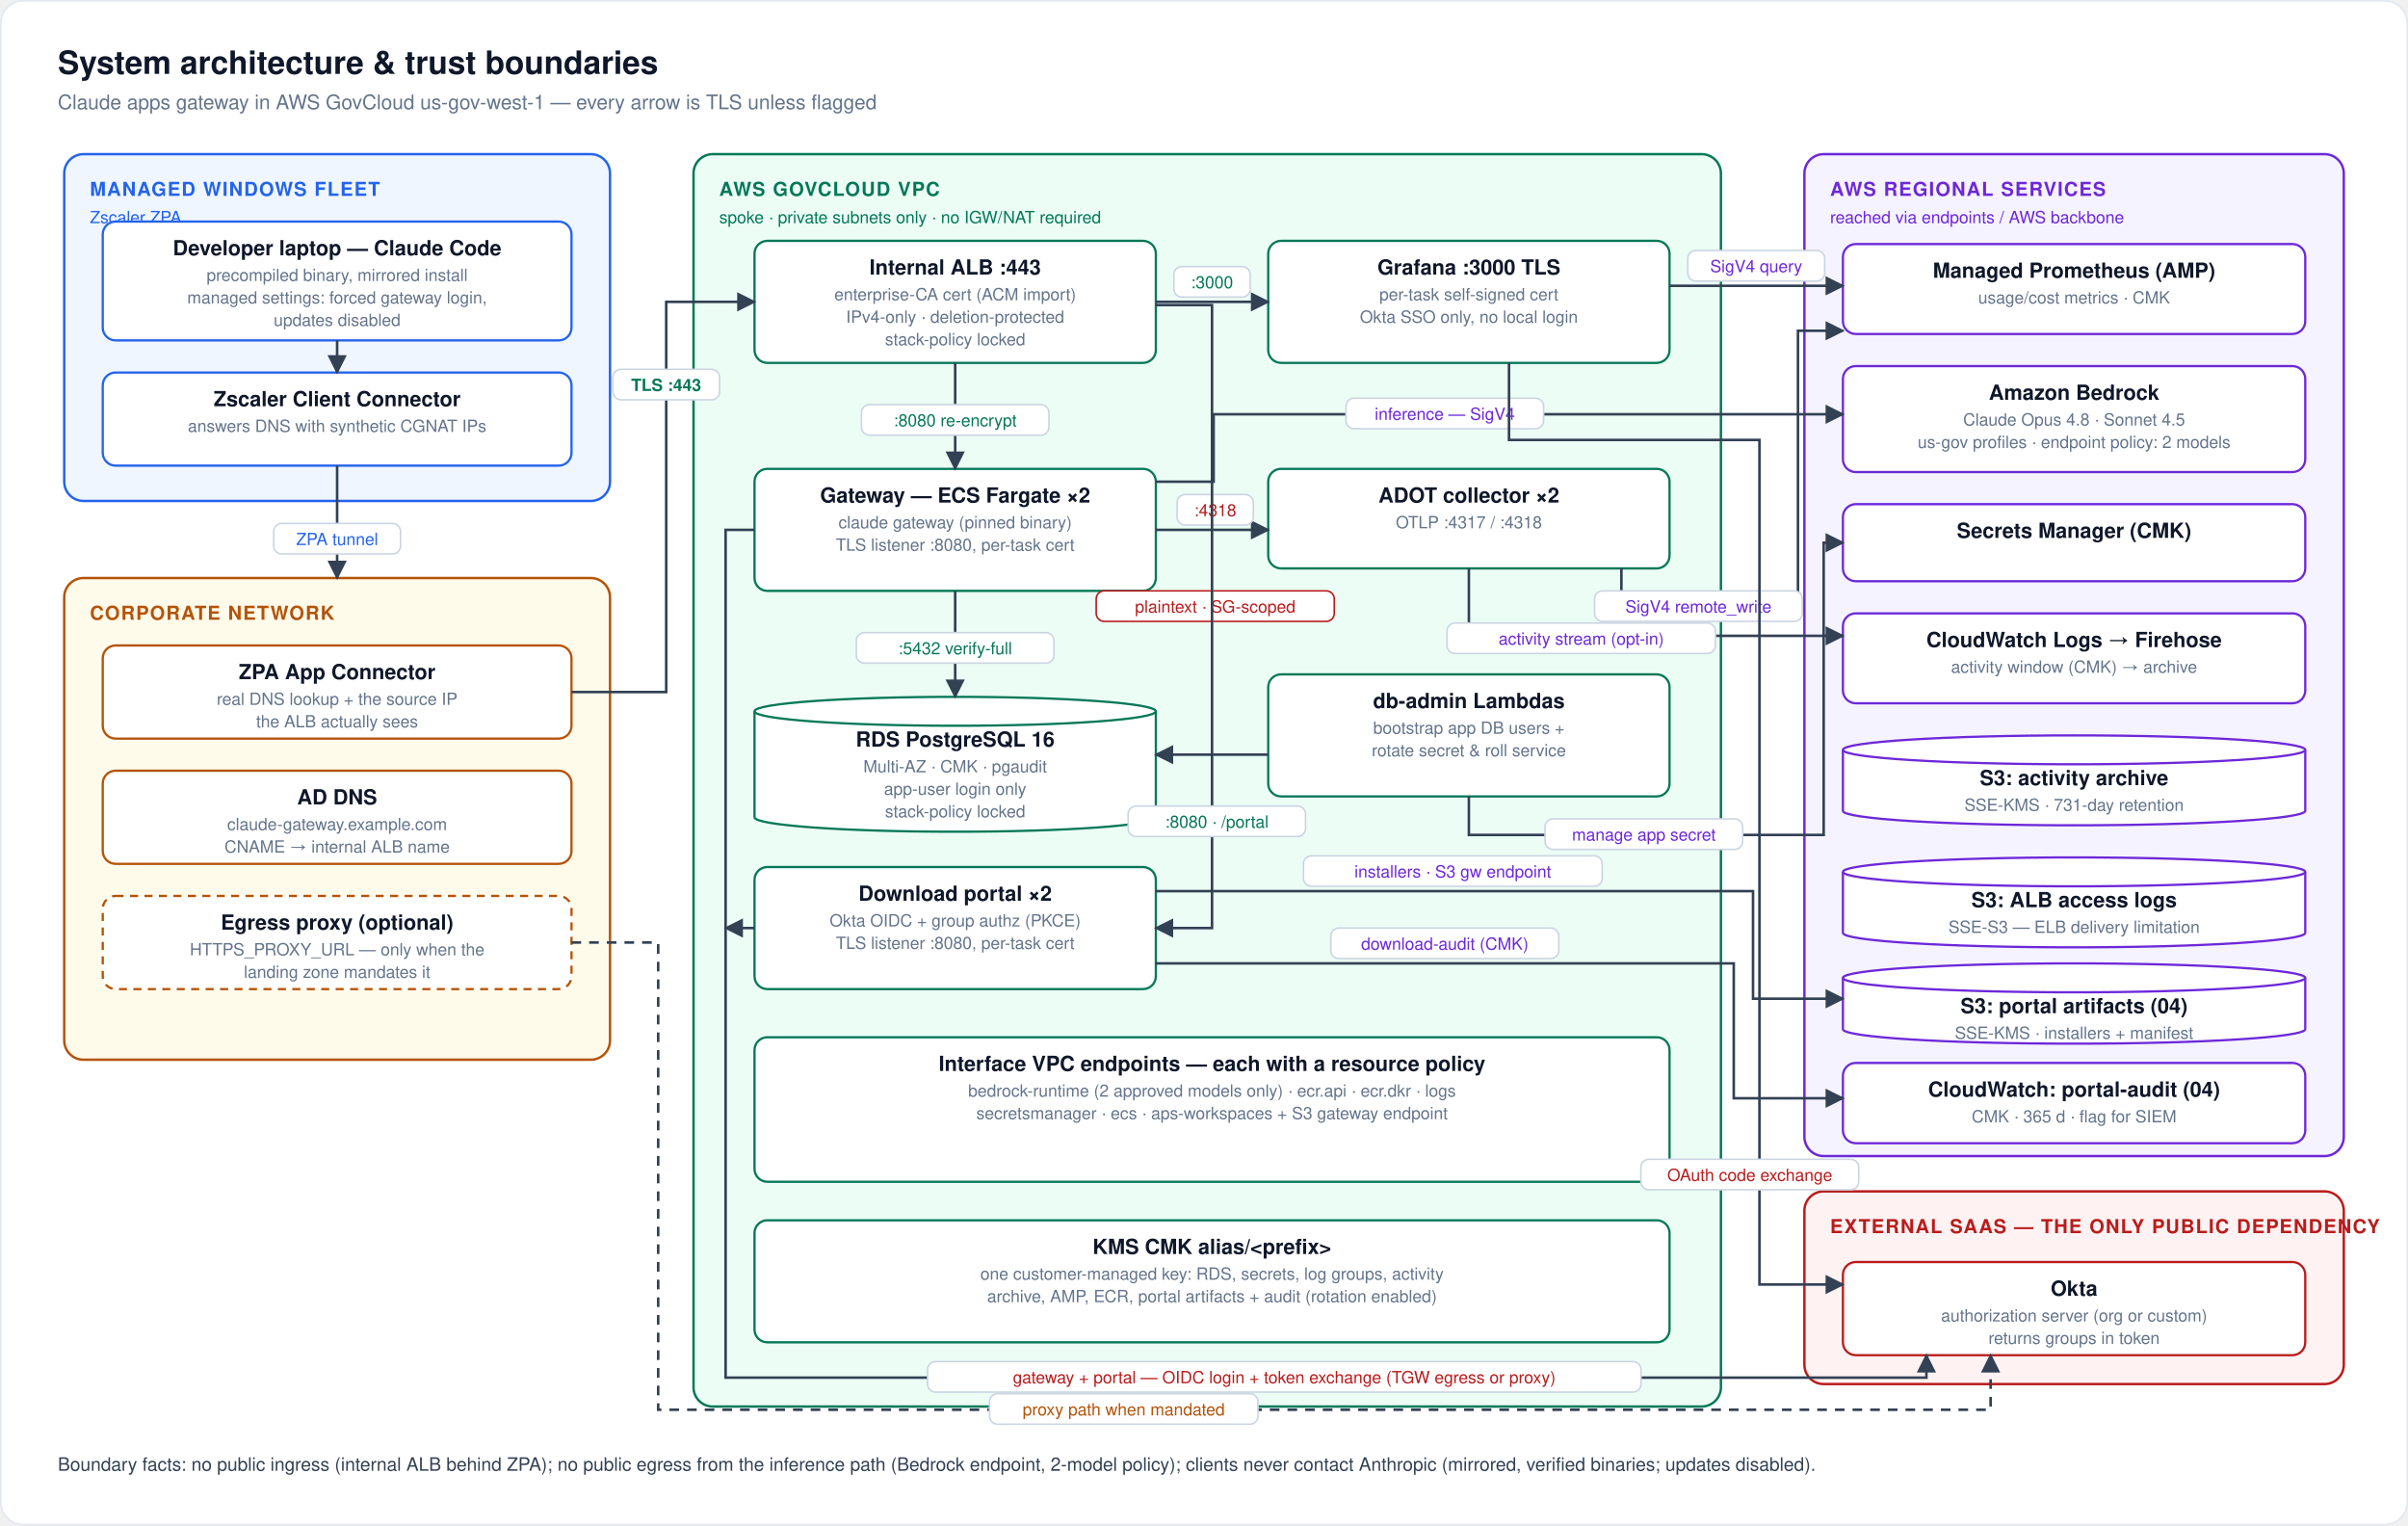
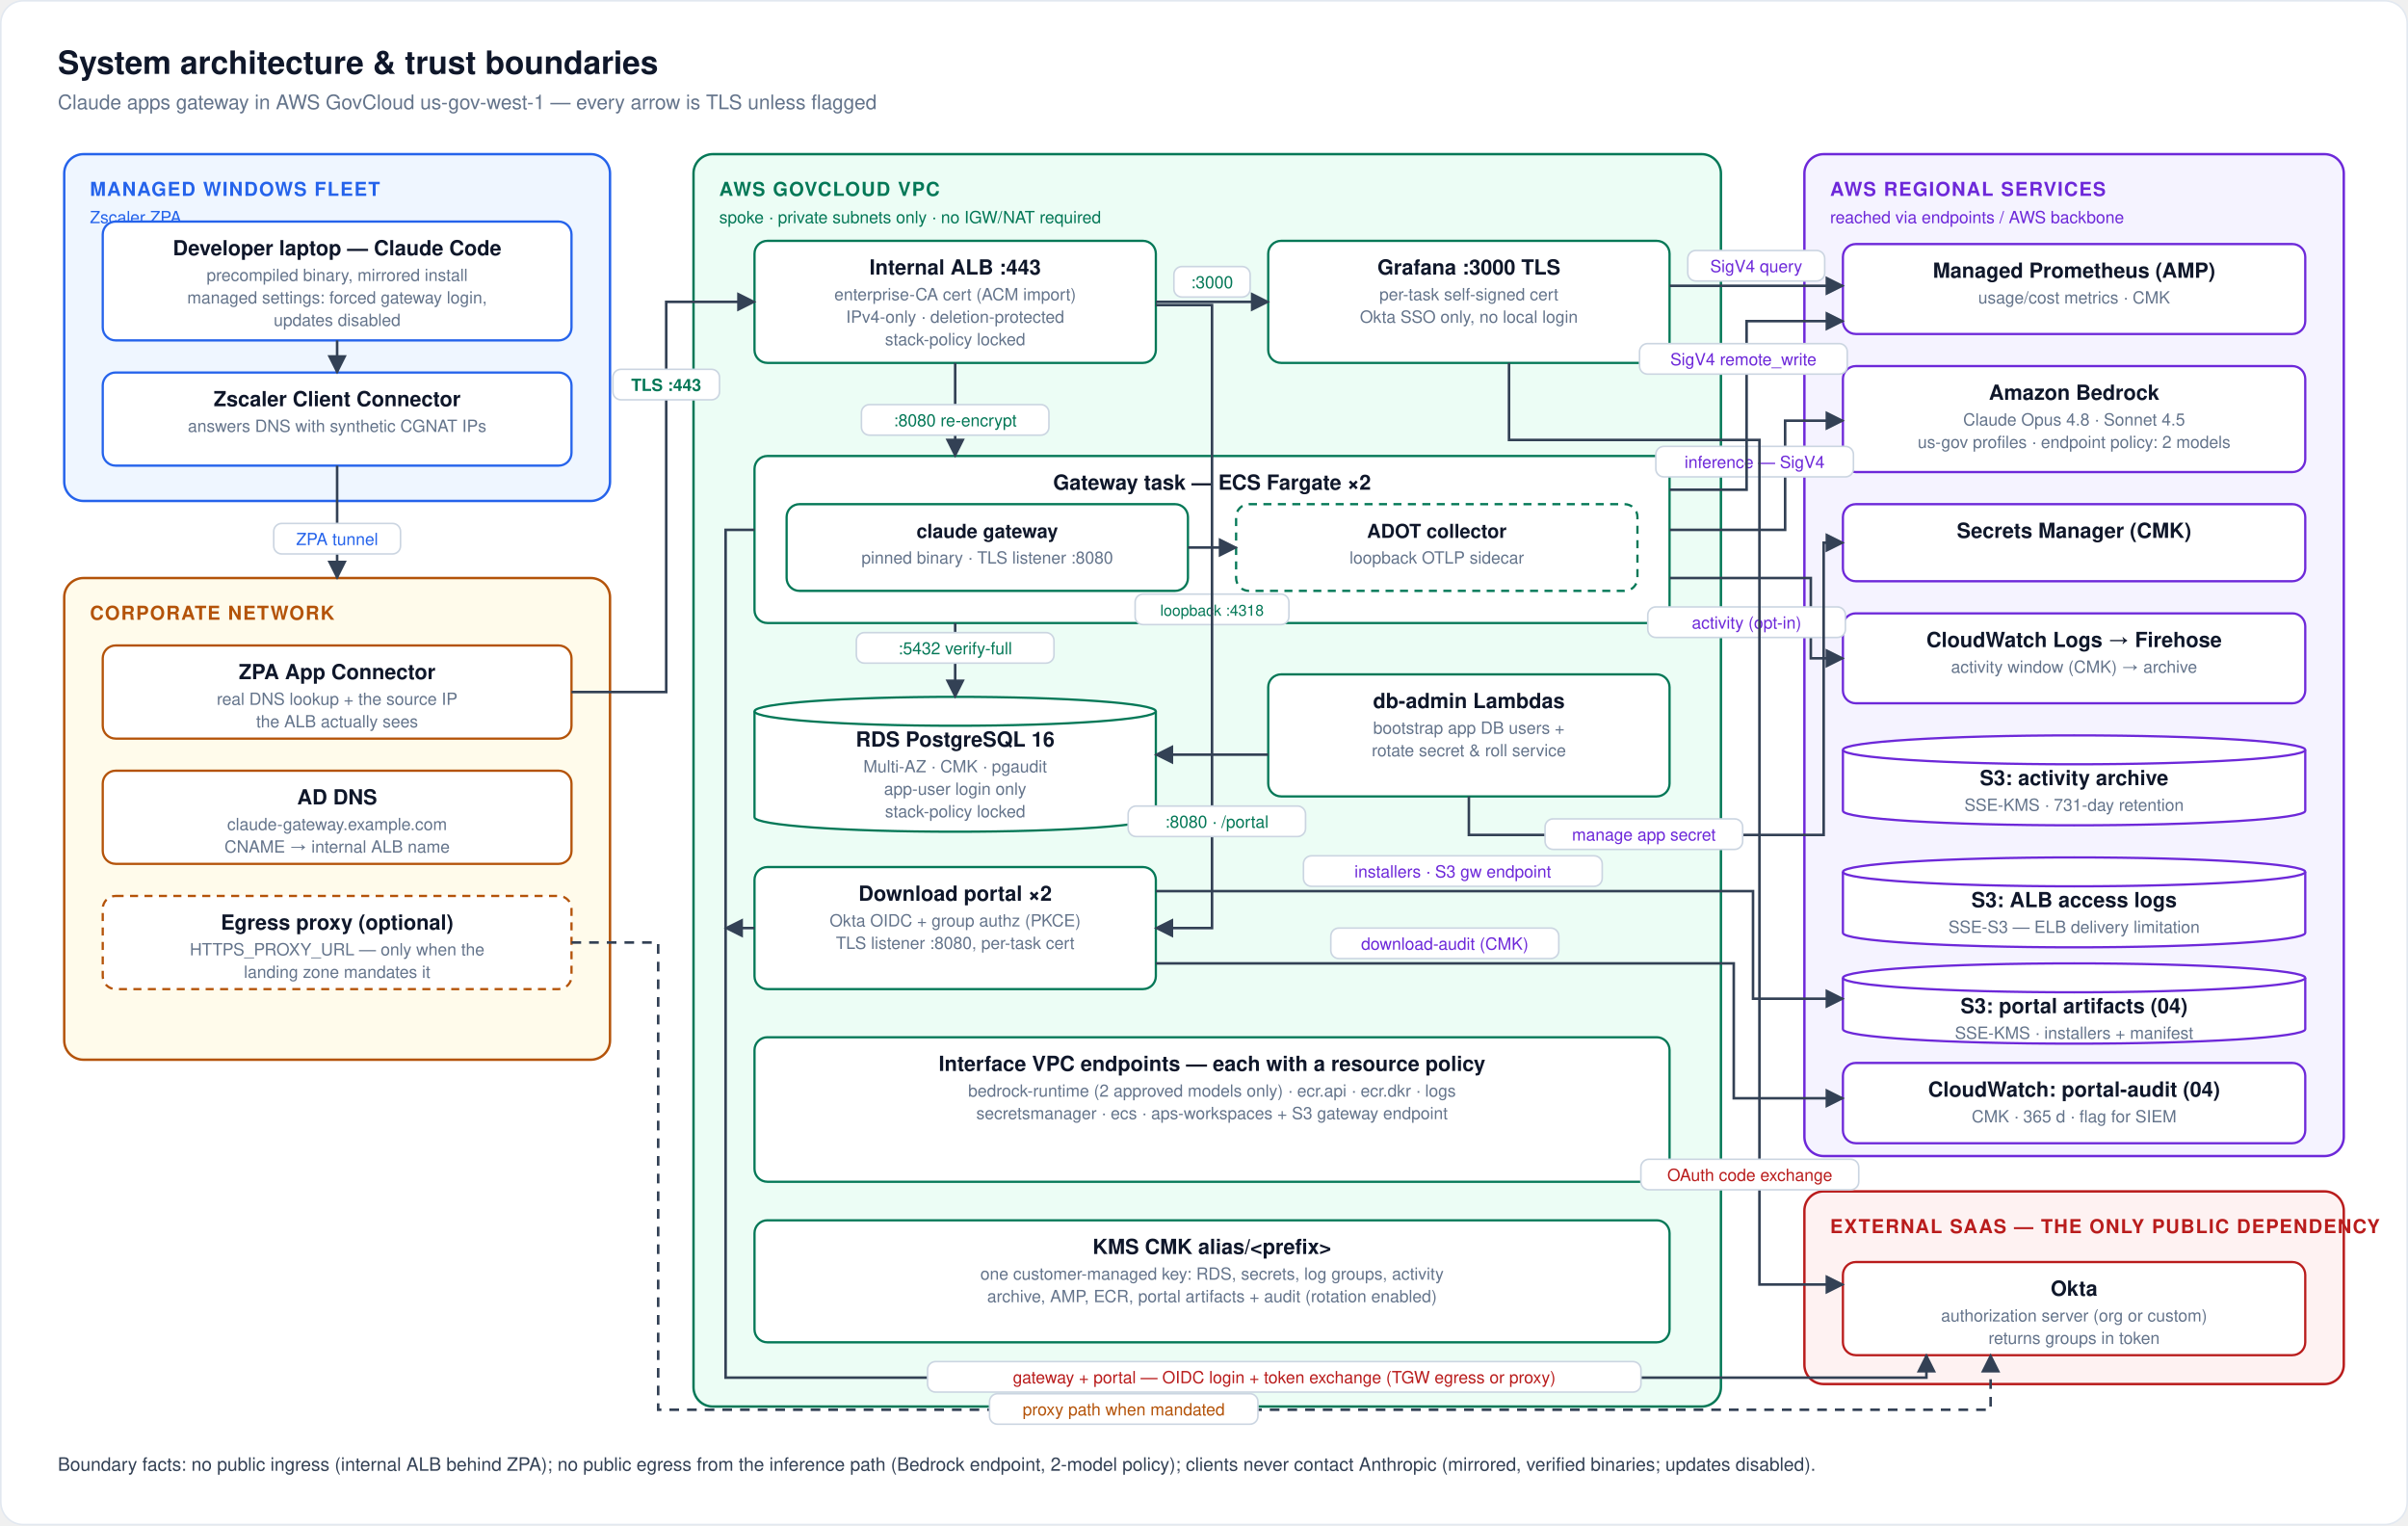
<svg xmlns="http://www.w3.org/2000/svg" width="1500" height="950" viewBox="0 0 1500 950">
  <defs>
    <marker id="arr" viewBox="0 0 10 10" refX="9" refY="5" markerWidth="7.5" markerHeight="7.5" orient="auto-start-reverse">
      <path d="M 0 0 L 10 5 L 0 10 z" fill="#334155" />
    </marker>
  </defs>
  <rect x="0.5" y="0.5" width="1499" height="949" rx="14" fill="#FFFFFF" stroke="#E2E8F0" />
  <text x="36" y="46" font-family="Helvetica, Arial, sans-serif" font-size="20" fill="#0F172A" font-weight="bold" text-anchor="start">System architecture &amp; trust boundaries</text>
  <text x="36" y="68" font-family="Helvetica, Arial, sans-serif" font-size="12.5" fill="#64748B" font-weight="normal" text-anchor="start">Claude apps gateway in AWS GovCloud us-gov-west-1 — every arrow is TLS unless flagged</text>
  <rect x="40" y="96" width="340" height="216" rx="12" fill="#EFF6FF" stroke="#2563EB" stroke-width="1.5" />
  <text x="56" y="122" font-family="Helvetica, Arial, sans-serif" font-size="12" fill="#2563EB" font-weight="bold" text-anchor="start" letter-spacing="0.06em">MANAGED WINDOWS FLEET</text>
  <text x="56" y="139" font-family="Helvetica, Arial, sans-serif" font-size="10.5" fill="#2563EB" font-weight="normal" text-anchor="start">Zscaler ZPA</text>
  <rect x="64" y="138" width="292" height="74" rx="8" fill="#FFFFFF" stroke="#2563EB" stroke-width="1.4" />
  <text x="210.0" y="159" font-family="Helvetica, Arial, sans-serif" font-size="13" fill="#0F172A" font-weight="bold" text-anchor="middle">Developer laptop — Claude Code</text>
  <text x="210.0" y="175" font-family="Helvetica, Arial, sans-serif" font-size="10.5" fill="#64748B" font-weight="normal" text-anchor="middle">precompiled binary, mirrored install</text>
  <text x="210.0" y="189" font-family="Helvetica, Arial, sans-serif" font-size="10.5" fill="#64748B" font-weight="normal" text-anchor="middle">managed settings: forced gateway login,</text>
  <text x="210.0" y="203" font-family="Helvetica, Arial, sans-serif" font-size="10.5" fill="#64748B" font-weight="normal" text-anchor="middle">updates disabled</text>
  <rect x="64" y="232" width="292" height="58" rx="8" fill="#FFFFFF" stroke="#2563EB" stroke-width="1.4" />
  <text x="210.0" y="253" font-family="Helvetica, Arial, sans-serif" font-size="13" fill="#0F172A" font-weight="bold" text-anchor="middle">Zscaler Client Connector</text>
  <text x="210.0" y="269" font-family="Helvetica, Arial, sans-serif" font-size="10.5" fill="#64748B" font-weight="normal" text-anchor="middle">answers DNS with synthetic CGNAT IPs</text>
  <rect x="40" y="360" width="340" height="300" rx="12" fill="#FFFBEB" stroke="#B45309" stroke-width="1.5" />
  <text x="56" y="386" font-family="Helvetica, Arial, sans-serif" font-size="12" fill="#B45309" font-weight="bold" text-anchor="start" letter-spacing="0.06em">CORPORATE NETWORK</text>
  <rect x="64" y="402" width="292" height="58" rx="8" fill="#FFFFFF" stroke="#B45309" stroke-width="1.4" />
  <text x="210.0" y="423" font-family="Helvetica, Arial, sans-serif" font-size="13" fill="#0F172A" font-weight="bold" text-anchor="middle">ZPA App Connector</text>
  <text x="210.0" y="439" font-family="Helvetica, Arial, sans-serif" font-size="10.5" fill="#64748B" font-weight="normal" text-anchor="middle">real DNS lookup + the source IP</text>
  <text x="210.0" y="453" font-family="Helvetica, Arial, sans-serif" font-size="10.5" fill="#64748B" font-weight="normal" text-anchor="middle">the ALB actually sees</text>
  <rect x="64" y="480" width="292" height="58" rx="8" fill="#FFFFFF" stroke="#B45309" stroke-width="1.4" />
  <text x="210.0" y="501" font-family="Helvetica, Arial, sans-serif" font-size="13" fill="#0F172A" font-weight="bold" text-anchor="middle">AD DNS</text>
  <text x="210.0" y="517" font-family="Helvetica, Arial, sans-serif" font-size="10.5" fill="#64748B" font-weight="normal" text-anchor="middle">claude-gateway.example.com</text>
  <text x="210.0" y="531" font-family="Helvetica, Arial, sans-serif" font-size="10.5" fill="#64748B" font-weight="normal" text-anchor="middle">CNAME → internal ALB name</text>
  <rect x="64" y="558" width="292" height="58" rx="8" fill="#FFFFFF" stroke="#B45309" stroke-width="1.4" stroke-dasharray="5 4" />
  <text x="210.0" y="579" font-family="Helvetica, Arial, sans-serif" font-size="13" fill="#0F172A" font-weight="bold" text-anchor="middle">Egress proxy (optional)</text>
  <text x="210.0" y="595" font-family="Helvetica, Arial, sans-serif" font-size="10.5" fill="#64748B" font-weight="normal" text-anchor="middle">HTTPS_PROXY_URL — only when the</text>
  <text x="210.0" y="609" font-family="Helvetica, Arial, sans-serif" font-size="10.5" fill="#64748B" font-weight="normal" text-anchor="middle">landing zone mandates it</text>
  <rect x="432" y="96" width="640" height="780" rx="12" fill="#ECFDF5" stroke="#047857" stroke-width="1.5" />
  <text x="448" y="122" font-family="Helvetica, Arial, sans-serif" font-size="12" fill="#047857" font-weight="bold" text-anchor="start" letter-spacing="0.06em">AWS GOVCLOUD VPC</text>
  <text x="448" y="139" font-family="Helvetica, Arial, sans-serif" font-size="10.5" fill="#047857" font-weight="normal" text-anchor="start">spoke · private subnets only · no IGW/NAT required</text>
  <rect x="470" y="150" width="250" height="76" rx="8" fill="#FFFFFF" stroke="#047857" stroke-width="1.4" />
  <text x="595.0" y="171" font-family="Helvetica, Arial, sans-serif" font-size="13" fill="#0F172A" font-weight="bold" text-anchor="middle">Internal ALB  :443</text>
  <text x="595.0" y="187" font-family="Helvetica, Arial, sans-serif" font-size="10.5" fill="#64748B" font-weight="normal" text-anchor="middle">enterprise-CA cert (ACM import)</text>
  <text x="595.0" y="201" font-family="Helvetica, Arial, sans-serif" font-size="10.5" fill="#64748B" font-weight="normal" text-anchor="middle">IPv4-only · deletion-protected</text>
  <text x="595.0" y="215" font-family="Helvetica, Arial, sans-serif" font-size="10.5" fill="#64748B" font-weight="normal" text-anchor="middle">stack-policy locked</text>
  <rect x="790" y="150" width="250" height="76" rx="8" fill="#FFFFFF" stroke="#047857" stroke-width="1.4" />
  <text x="915.0" y="171" font-family="Helvetica, Arial, sans-serif" font-size="13" fill="#0F172A" font-weight="bold" text-anchor="middle">Grafana  :3000 TLS</text>
  <text x="915.0" y="187" font-family="Helvetica, Arial, sans-serif" font-size="10.5" fill="#64748B" font-weight="normal" text-anchor="middle">per-task self-signed cert</text>
  <text x="915.0" y="201" font-family="Helvetica, Arial, sans-serif" font-size="10.5" fill="#64748B" font-weight="normal" text-anchor="middle">Okta SSO only, no local login</text>
-   <rect x="470" y="292" width="250" height="76" rx="8" fill="#FFFFFF" stroke="#047857" stroke-width="1.4" />
-   <text x="595.0" y="313" font-family="Helvetica, Arial, sans-serif" font-size="13" fill="#0F172A" font-weight="bold" text-anchor="middle">Gateway — ECS Fargate ×2</text>
-   <text x="595.0" y="329" font-family="Helvetica, Arial, sans-serif" font-size="10.5" fill="#64748B" font-weight="normal" text-anchor="middle">claude gateway (pinned binary)</text>
-   <text x="595.0" y="343" font-family="Helvetica, Arial, sans-serif" font-size="10.5" fill="#64748B" font-weight="normal" text-anchor="middle">TLS listener :8080, per-task cert</text>
-   <rect x="790" y="292" width="250" height="62" rx="8" fill="#FFFFFF" stroke="#047857" stroke-width="1.4" />
-   <text x="915.0" y="313" font-family="Helvetica, Arial, sans-serif" font-size="13" fill="#0F172A" font-weight="bold" text-anchor="middle">ADOT collector ×2</text>
-   <text x="915.0" y="329" font-family="Helvetica, Arial, sans-serif" font-size="10.5" fill="#64748B" font-weight="normal" text-anchor="middle">OTLP :4317 / :4318</text>
+   <rect x="470" y="284" width="570" height="104" rx="8" fill="#FFFFFF" stroke="#047857" stroke-width="1.4" />
+   <text x="755.0" y="305" font-family="Helvetica, Arial, sans-serif" font-size="13" fill="#0F172A" font-weight="bold" text-anchor="middle">Gateway task — ECS Fargate ×2</text>
+   <rect x="490" y="314" width="250" height="54" rx="8" fill="#FFFFFF" stroke="#047857" stroke-width="1.4" />
+   <text x="615.0" y="335" font-family="Helvetica, Arial, sans-serif" font-size="12" fill="#0F172A" font-weight="bold" text-anchor="middle">claude gateway</text>
+   <text x="615.0" y="351" font-family="Helvetica, Arial, sans-serif" font-size="10.5" fill="#64748B" font-weight="normal" text-anchor="middle">pinned binary · TLS listener :8080</text>
+   <rect x="770" y="314" width="250" height="54" rx="8" fill="#FFFFFF" stroke="#047857" stroke-width="1.4" stroke-dasharray="5 4" />
+   <text x="895.0" y="335" font-family="Helvetica, Arial, sans-serif" font-size="12" fill="#0F172A" font-weight="bold" text-anchor="middle">ADOT collector</text>
+   <text x="895.0" y="351" font-family="Helvetica, Arial, sans-serif" font-size="10.5" fill="#64748B" font-weight="normal" text-anchor="middle">loopback OTLP sidecar</text>
+   <path d="M740 341 L770 341" fill="none" stroke="#334155" stroke-width="1.6" marker-end="url(#arr)" />
+   <rect x="707.1" y="370" width="95.8" height="19" rx="5" fill="#FFFFFF" stroke="#CBD5E1" />
+   <text x="755" y="383.5" font-family="Helvetica, Arial, sans-serif" font-size="9.5" fill="#047857" font-weight="normal" text-anchor="middle">loopback :4318</text>
  <path d="M470 443 a 125.0 9 0 0 1 250 0 v 66 a 125.0 9 0 0 1 -250 0 Z" fill="#FFFFFF" stroke="#047857" stroke-width="1.4" />
  <path d="M470 443 a 125.0 9 0 0 0 250 0" fill="none" stroke="#047857" stroke-width="1.4" />
  <text x="595.0" y="465" font-family="Helvetica, Arial, sans-serif" font-size="13" fill="#0F172A" font-weight="bold" text-anchor="middle">RDS PostgreSQL 16</text>
  <text x="595.0" y="481" font-family="Helvetica, Arial, sans-serif" font-size="10.5" fill="#64748B" font-weight="normal" text-anchor="middle">Multi-AZ · CMK · pgaudit</text>
  <text x="595.0" y="495" font-family="Helvetica, Arial, sans-serif" font-size="10.5" fill="#64748B" font-weight="normal" text-anchor="middle">app-user login only</text>
  <text x="595.0" y="509" font-family="Helvetica, Arial, sans-serif" font-size="10.5" fill="#64748B" font-weight="normal" text-anchor="middle">stack-policy locked</text>
  <rect x="790" y="420" width="250" height="76" rx="8" fill="#FFFFFF" stroke="#047857" stroke-width="1.4" />
  <text x="915.0" y="441" font-family="Helvetica, Arial, sans-serif" font-size="13" fill="#0F172A" font-weight="bold" text-anchor="middle">db-admin Lambdas</text>
  <text x="915.0" y="457" font-family="Helvetica, Arial, sans-serif" font-size="10.5" fill="#64748B" font-weight="normal" text-anchor="middle">bootstrap app DB users +</text>
  <text x="915.0" y="471" font-family="Helvetica, Arial, sans-serif" font-size="10.5" fill="#64748B" font-weight="normal" text-anchor="middle">rotate secret &amp; roll service</text>
  <rect x="470" y="540" width="250" height="76" rx="8" fill="#FFFFFF" stroke="#047857" stroke-width="1.4" />
  <text x="595.0" y="561" font-family="Helvetica, Arial, sans-serif" font-size="13" fill="#0F172A" font-weight="bold" text-anchor="middle">Download portal ×2</text>
  <text x="595.0" y="577" font-family="Helvetica, Arial, sans-serif" font-size="10.5" fill="#64748B" font-weight="normal" text-anchor="middle">Okta OIDC + group authz (PKCE)</text>
  <text x="595.0" y="591" font-family="Helvetica, Arial, sans-serif" font-size="10.5" fill="#64748B" font-weight="normal" text-anchor="middle">TLS listener :8080, per-task cert</text>
  <rect x="470" y="646" width="570" height="90" rx="8" fill="#FFFFFF" stroke="#047857" stroke-width="1.4" />
  <text x="755.0" y="667" font-family="Helvetica, Arial, sans-serif" font-size="13" fill="#0F172A" font-weight="bold" text-anchor="middle">Interface VPC endpoints — each with a resource policy</text>
  <text x="755.0" y="683" font-family="Helvetica, Arial, sans-serif" font-size="10.5" fill="#64748B" font-weight="normal" text-anchor="middle">bedrock-runtime (2 approved models only) · ecr.api · ecr.dkr · logs</text>
  <text x="755.0" y="697" font-family="Helvetica, Arial, sans-serif" font-size="10.5" fill="#64748B" font-weight="normal" text-anchor="middle">secretsmanager · ecs · aps-workspaces  +  S3 gateway endpoint</text>
  <rect x="470" y="760" width="570" height="76" rx="8" fill="#FFFFFF" stroke="#047857" stroke-width="1.4" />
  <text x="755.0" y="781" font-family="Helvetica, Arial, sans-serif" font-size="13" fill="#0F172A" font-weight="bold" text-anchor="middle">KMS CMK  alias/&lt;prefix&gt;</text>
  <text x="755.0" y="797" font-family="Helvetica, Arial, sans-serif" font-size="10.5" fill="#64748B" font-weight="normal" text-anchor="middle">one customer-managed key: RDS, secrets, log groups, activity</text>
  <text x="755.0" y="811" font-family="Helvetica, Arial, sans-serif" font-size="10.5" fill="#64748B" font-weight="normal" text-anchor="middle">archive, AMP, ECR, portal artifacts + audit (rotation enabled)</text>
  <rect x="1124" y="96" width="336" height="624" rx="12" fill="#F5F3FF" stroke="#6D28D9" stroke-width="1.5" />
  <text x="1140" y="122" font-family="Helvetica, Arial, sans-serif" font-size="12" fill="#6D28D9" font-weight="bold" text-anchor="start" letter-spacing="0.06em">AWS REGIONAL SERVICES</text>
  <text x="1140" y="139" font-family="Helvetica, Arial, sans-serif" font-size="10.5" fill="#6D28D9" font-weight="normal" text-anchor="start">reached via endpoints / AWS backbone</text>
  <rect x="1148" y="152" width="288" height="56" rx="8" fill="#FFFFFF" stroke="#6D28D9" stroke-width="1.4" />
  <text x="1292.0" y="173" font-family="Helvetica, Arial, sans-serif" font-size="13" fill="#0F172A" font-weight="bold" text-anchor="middle">Managed Prometheus (AMP)</text>
  <text x="1292.0" y="189" font-family="Helvetica, Arial, sans-serif" font-size="10.5" fill="#64748B" font-weight="normal" text-anchor="middle">usage/cost metrics · CMK</text>
  <rect x="1148" y="228" width="288" height="66" rx="8" fill="#FFFFFF" stroke="#6D28D9" stroke-width="1.4" />
  <text x="1292.0" y="249" font-family="Helvetica, Arial, sans-serif" font-size="13" fill="#0F172A" font-weight="bold" text-anchor="middle">Amazon Bedrock</text>
  <text x="1292.0" y="265" font-family="Helvetica, Arial, sans-serif" font-size="10.5" fill="#64748B" font-weight="normal" text-anchor="middle">Claude Opus 4.8 · Sonnet 4.5</text>
  <text x="1292.0" y="279" font-family="Helvetica, Arial, sans-serif" font-size="10.5" fill="#64748B" font-weight="normal" text-anchor="middle">us-gov profiles · endpoint policy: 2 models</text>
  <rect x="1148" y="314" width="288" height="48" rx="8" fill="#FFFFFF" stroke="#6D28D9" stroke-width="1.4" />
  <text x="1292.0" y="335" font-family="Helvetica, Arial, sans-serif" font-size="13" fill="#0F172A" font-weight="bold" text-anchor="middle">Secrets Manager (CMK)</text>
  <rect x="1148" y="382" width="288" height="56" rx="8" fill="#FFFFFF" stroke="#6D28D9" stroke-width="1.4" />
  <text x="1292.0" y="403" font-family="Helvetica, Arial, sans-serif" font-size="13" fill="#0F172A" font-weight="bold" text-anchor="middle">CloudWatch Logs → Firehose</text>
  <text x="1292.0" y="419" font-family="Helvetica, Arial, sans-serif" font-size="10.5" fill="#64748B" font-weight="normal" text-anchor="middle">activity window (CMK) → archive</text>
  <path d="M1148 467 a 144.0 9 0 0 1 288 0 v 38 a 144.0 9 0 0 1 -288 0 Z" fill="#FFFFFF" stroke="#6D28D9" stroke-width="1.4" />
  <path d="M1148 467 a 144.0 9 0 0 0 288 0" fill="none" stroke="#6D28D9" stroke-width="1.4" />
  <text x="1292.0" y="489" font-family="Helvetica, Arial, sans-serif" font-size="13" fill="#0F172A" font-weight="bold" text-anchor="middle">S3: activity archive</text>
  <text x="1292.0" y="505" font-family="Helvetica, Arial, sans-serif" font-size="10.5" fill="#64748B" font-weight="normal" text-anchor="middle">SSE-KMS · 731-day retention</text>
  <path d="M1148 543 a 144.0 9 0 0 1 288 0 v 38 a 144.0 9 0 0 1 -288 0 Z" fill="#FFFFFF" stroke="#6D28D9" stroke-width="1.4" />
  <path d="M1148 543 a 144.0 9 0 0 0 288 0" fill="none" stroke="#6D28D9" stroke-width="1.4" />
  <text x="1292.0" y="565" font-family="Helvetica, Arial, sans-serif" font-size="13" fill="#0F172A" font-weight="bold" text-anchor="middle">S3: ALB access logs</text>
  <text x="1292.0" y="581" font-family="Helvetica, Arial, sans-serif" font-size="10.5" fill="#64748B" font-weight="normal" text-anchor="middle">SSE-S3 — ELB delivery limitation</text>
  <path d="M1148 609 a 144.0 9 0 0 1 288 0 v 32 a 144.0 9 0 0 1 -288 0 Z" fill="#FFFFFF" stroke="#6D28D9" stroke-width="1.4" />
  <path d="M1148 609 a 144.0 9 0 0 0 288 0" fill="none" stroke="#6D28D9" stroke-width="1.4" />
  <text x="1292.0" y="631" font-family="Helvetica, Arial, sans-serif" font-size="13" fill="#0F172A" font-weight="bold" text-anchor="middle">S3: portal artifacts (04)</text>
  <text x="1292.0" y="647" font-family="Helvetica, Arial, sans-serif" font-size="10.5" fill="#64748B" font-weight="normal" text-anchor="middle">SSE-KMS · installers + manifest</text>
  <rect x="1148" y="662" width="288" height="50" rx="8" fill="#FFFFFF" stroke="#6D28D9" stroke-width="1.4" />
  <text x="1292.0" y="683" font-family="Helvetica, Arial, sans-serif" font-size="13" fill="#0F172A" font-weight="bold" text-anchor="middle">CloudWatch: portal-audit (04)</text>
  <text x="1292.0" y="699" font-family="Helvetica, Arial, sans-serif" font-size="10.5" fill="#64748B" font-weight="normal" text-anchor="middle">CMK · 365 d · flag for SIEM</text>
  <rect x="1124" y="742" width="336" height="120" rx="12" fill="#FEF2F2" stroke="#B91C1C" stroke-width="1.5" />
  <text x="1140" y="768" font-family="Helvetica, Arial, sans-serif" font-size="12" fill="#B91C1C" font-weight="bold" text-anchor="start" letter-spacing="0.06em">EXTERNAL SAAS — THE ONLY PUBLIC DEPENDENCY</text>
  <rect x="1148" y="786" width="288" height="58" rx="8" fill="#FFFFFF" stroke="#B91C1C" stroke-width="1.4" />
  <text x="1292.0" y="807" font-family="Helvetica, Arial, sans-serif" font-size="13" fill="#0F172A" font-weight="bold" text-anchor="middle">Okta</text>
  <text x="1292.0" y="823" font-family="Helvetica, Arial, sans-serif" font-size="10.5" fill="#64748B" font-weight="normal" text-anchor="middle">authorization server (org or custom)</text>
  <text x="1292.0" y="837" font-family="Helvetica, Arial, sans-serif" font-size="10.5" fill="#64748B" font-weight="normal" text-anchor="middle">returns groups in token</text>
  <path d="M210 212 L210 232" fill="none" stroke="#334155" stroke-width="1.6" marker-end="url(#arr)" />
  <path d="M210 290 L210 360" fill="none" stroke="#334155" stroke-width="1.6" marker-end="url(#arr)" />
  <rect x="170.5" y="326" width="79.0" height="19" rx="5" fill="#FFFFFF" stroke="#CBD5E1" />
  <text x="210" y="339.5" font-family="Helvetica, Arial, sans-serif" font-size="10.5" fill="#2563EB" font-weight="normal" text-anchor="middle">ZPA tunnel</text>
  <path d="M356 431 L415 431 L415 188 L470 188" fill="none" stroke="#334155" stroke-width="1.6" marker-end="url(#arr)" />
  <rect x="381.8" y="230" width="66.4" height="19" rx="5" fill="#FFFFFF" stroke="#CBD5E1" />
  <text x="415" y="243.5" font-family="Helvetica, Arial, sans-serif" font-size="10.5" fill="#047857" font-weight="bold" text-anchor="middle">TLS :443</text>
  <path d="M720 188 L790 188" fill="none" stroke="#334155" stroke-width="1.6" marker-end="url(#arr)" />
  <rect x="731.25" y="166" width="47.5" height="19" rx="5" fill="#FFFFFF" stroke="#CBD5E1" />
  <text x="755" y="179.5" font-family="Helvetica, Arial, sans-serif" font-size="10.5" fill="#047857" font-weight="normal" text-anchor="middle">:3000</text>
-   <path d="M595 226 L595 292" fill="none" stroke="#334155" stroke-width="1.6" marker-end="url(#arr)" />
+   <path d="M595 226 L595 284" fill="none" stroke="#334155" stroke-width="1.6" marker-end="url(#arr)" />
  <rect x="536.6" y="252" width="116.8" height="19" rx="5" fill="#FFFFFF" stroke="#CBD5E1" />
  <text x="595" y="265.5" font-family="Helvetica, Arial, sans-serif" font-size="10.5" fill="#047857" font-weight="normal" text-anchor="middle">:8080 re-encrypt</text>
-   <path d="M595 368 L595 434" fill="none" stroke="#334155" stroke-width="1.6" marker-end="url(#arr)" />
+   <path d="M595 388 L595 434" fill="none" stroke="#334155" stroke-width="1.6" marker-end="url(#arr)" />
  <rect x="533.45" y="394" width="123.1" height="19" rx="5" fill="#FFFFFF" stroke="#CBD5E1" />
  <text x="595" y="407.5" font-family="Helvetica, Arial, sans-serif" font-size="10.5" fill="#047857" font-weight="normal" text-anchor="middle">:5432 verify-full</text>
-   <path d="M720 330 L790 330" fill="none" stroke="#334155" stroke-width="1.6" marker-end="url(#arr)" />
-   <rect x="733.25" y="308" width="47.5" height="19" rx="5" fill="#FFFFFF" stroke="#CBD5E1" />
-   <text x="757" y="321.5" font-family="Helvetica, Arial, sans-serif" font-size="10.5" fill="#B91C1C" font-weight="normal" text-anchor="middle">:4318</text>
-   <rect x="682.85" y="368" width="148.3" height="19" rx="5" fill="#FFFFFF" stroke="#B91C1C" />
-   <text x="757" y="381.5" font-family="Helvetica, Arial, sans-serif" font-size="10.5" fill="#B91C1C" font-weight="normal" text-anchor="middle">plaintext · SG-scoped</text>
  <path d="M1040 178 L1148 178" fill="none" stroke="#334155" stroke-width="1.6" marker-end="url(#arr)" />
  <rect x="1051.35" y="156" width="85.3" height="19" rx="5" fill="#FFFFFF" stroke="#CBD5E1" />
  <text x="1094" y="169.5" font-family="Helvetica, Arial, sans-serif" font-size="10.5" fill="#6D28D9" font-weight="normal" text-anchor="middle">SigV4 query</text>
-   <path d="M720 300 L756 300 L756 258 L1148 258" fill="none" stroke="#334155" stroke-width="1.6" marker-end="url(#arr)" />
-   <rect x="838.45" y="248" width="123.1" height="19" rx="5" fill="#FFFFFF" stroke="#CBD5E1" />
-   <text x="900" y="261.5" font-family="Helvetica, Arial, sans-serif" font-size="10.5" fill="#6D28D9" font-weight="normal" text-anchor="middle">inference — SigV4</text>
-   <path d="M1010 354 L1010 378 L1120 378 L1120 206 L1148 206" fill="none" stroke="#334155" stroke-width="1.6" marker-end="url(#arr)" />
-   <rect x="993.3" y="368" width="129.4" height="19" rx="5" fill="#FFFFFF" stroke="#CBD5E1" />
-   <text x="1058" y="381.5" font-family="Helvetica, Arial, sans-serif" font-size="10.5" fill="#6D28D9" font-weight="normal" text-anchor="middle">SigV4 remote_write</text>
-   <path d="M915 354 L915 396 L1148 396" fill="none" stroke="#334155" stroke-width="1.6" marker-end="url(#arr)" />
-   <rect x="901.4" y="388" width="167.2" height="19" rx="5" fill="#FFFFFF" stroke="#CBD5E1" />
-   <text x="985" y="401.5" font-family="Helvetica, Arial, sans-serif" font-size="10.5" fill="#6D28D9" font-weight="normal" text-anchor="middle">activity stream (opt-in)</text>
+   <path d="M1040 330 L1112 330 L1112 262 L1148 262" fill="none" stroke="#334155" stroke-width="1.6" marker-end="url(#arr)" />
+   <rect x="1031.45" y="278" width="123.1" height="19" rx="5" fill="#FFFFFF" stroke="#CBD5E1" />
+   <text x="1093" y="291.5" font-family="Helvetica, Arial, sans-serif" font-size="10.5" fill="#6D28D9" font-weight="normal" text-anchor="middle">inference — SigV4</text>
+   <path d="M1040 305 L1088 305 L1088 200 L1148 200" fill="none" stroke="#334155" stroke-width="1.6" marker-end="url(#arr)" />
+   <rect x="1021.3" y="214" width="129.4" height="19" rx="5" fill="#FFFFFF" stroke="#CBD5E1" />
+   <text x="1086" y="227.5" font-family="Helvetica, Arial, sans-serif" font-size="10.5" fill="#6D28D9" font-weight="normal" text-anchor="middle">SigV4 remote_write</text>
+   <path d="M1040 360 L1128 360 L1128 410 L1148 410" fill="none" stroke="#334155" stroke-width="1.6" marker-end="url(#arr)" />
+   <rect x="1026.45" y="378" width="123.1" height="19" rx="5" fill="#FFFFFF" stroke="#CBD5E1" />
+   <text x="1088" y="391.5" font-family="Helvetica, Arial, sans-serif" font-size="10.5" fill="#6D28D9" font-weight="normal" text-anchor="middle">activity (opt-in)</text>
  <path d="M790 470 L720 470" fill="none" stroke="#334155" stroke-width="1.6" marker-end="url(#arr)" />
  <path d="M915 496 L915 520 L1136 520 L1136 338 L1148 338" fill="none" stroke="#334155" stroke-width="1.6" marker-end="url(#arr)" />
  <rect x="962.45" y="510" width="123.1" height="19" rx="5" fill="#FFFFFF" stroke="#CBD5E1" />
  <text x="1024" y="523.5" font-family="Helvetica, Arial, sans-serif" font-size="10.5" fill="#6D28D9" font-weight="normal" text-anchor="middle">manage app secret</text>
  <path d="M720 190 L755 190 L755 578 L720 578" fill="none" stroke="#334155" stroke-width="1.6" marker-end="url(#arr)" />
  <rect x="702.75" y="502" width="110.5" height="19" rx="5" fill="#FFFFFF" stroke="#CBD5E1" />
  <text x="758" y="515.5" font-family="Helvetica, Arial, sans-serif" font-size="10.5" fill="#047857" font-weight="normal" text-anchor="middle">:8080 · /portal</text>
  <path d="M720 555 L1092 555 L1092 622 L1148 622" fill="none" stroke="#334155" stroke-width="1.6" marker-end="url(#arr)" />
  <rect x="811.95" y="533" width="186.1" height="19" rx="5" fill="#FFFFFF" stroke="#CBD5E1" />
  <text x="905" y="546.5" font-family="Helvetica, Arial, sans-serif" font-size="10.5" fill="#6D28D9" font-weight="normal" text-anchor="middle">installers · S3 gw endpoint</text>
  <path d="M720 600 L1080 600 L1080 684 L1148 684" fill="none" stroke="#334155" stroke-width="1.6" marker-end="url(#arr)" />
  <rect x="829.0" y="578" width="142.0" height="19" rx="5" fill="#FFFFFF" stroke="#CBD5E1" />
  <text x="900" y="591.5" font-family="Helvetica, Arial, sans-serif" font-size="10.5" fill="#6D28D9" font-weight="normal" text-anchor="middle">download-audit (CMK)</text>
  <path d="M470 330 L452 330 L452 858 L1200 858 L1200 844" fill="none" stroke="#334155" stroke-width="1.6" marker-end="url(#arr)" />
  <path d="M470 578 L452 578" fill="none" stroke="#334155" stroke-width="1.6" marker-end="url(#arr)" />
  <rect x="577.8" y="848" width="444.4" height="19" rx="5" fill="#FFFFFF" stroke="#CBD5E1" />
  <text x="800" y="861.5" font-family="Helvetica, Arial, sans-serif" font-size="10.5" fill="#B91C1C" font-weight="normal" text-anchor="middle">gateway + portal — OIDC login + token exchange (TGW egress or proxy)</text>
  <path d="M940 226 L940 274 L1096 274 L1096 800 L1148 800" fill="none" stroke="#334155" stroke-width="1.6" marker-end="url(#arr)" />
  <rect x="1022.15" y="722" width="135.7" height="19" rx="5" fill="#FFFFFF" stroke="#CBD5E1" />
  <text x="1090" y="735.5" font-family="Helvetica, Arial, sans-serif" font-size="10.5" fill="#B91C1C" font-weight="normal" text-anchor="middle">OAuth code exchange</text>
  <path d="M356 587 L410 587 L410 878 L1240 878 L1240 844" fill="none" stroke="#334155" stroke-width="1.6" stroke-dasharray="6 5" marker-end="url(#arr)" />
  <rect x="616.4" y="868" width="167.2" height="19" rx="5" fill="#FFFFFF" stroke="#CBD5E1" />
  <text x="700" y="881.5" font-family="Helvetica, Arial, sans-serif" font-size="10.5" fill="#B45309" font-weight="normal" text-anchor="middle">proxy path when mandated</text>
  <text x="36" y="916" font-family="Helvetica, Arial, sans-serif" font-size="11.5" fill="#334155" font-weight="normal" text-anchor="start">Boundary facts: no public ingress (internal ALB behind ZPA); no public egress from the inference path (Bedrock endpoint, 2-model policy); clients never contact Anthropic (mirrored, verified binaries; updates disabled).</text>
</svg>
